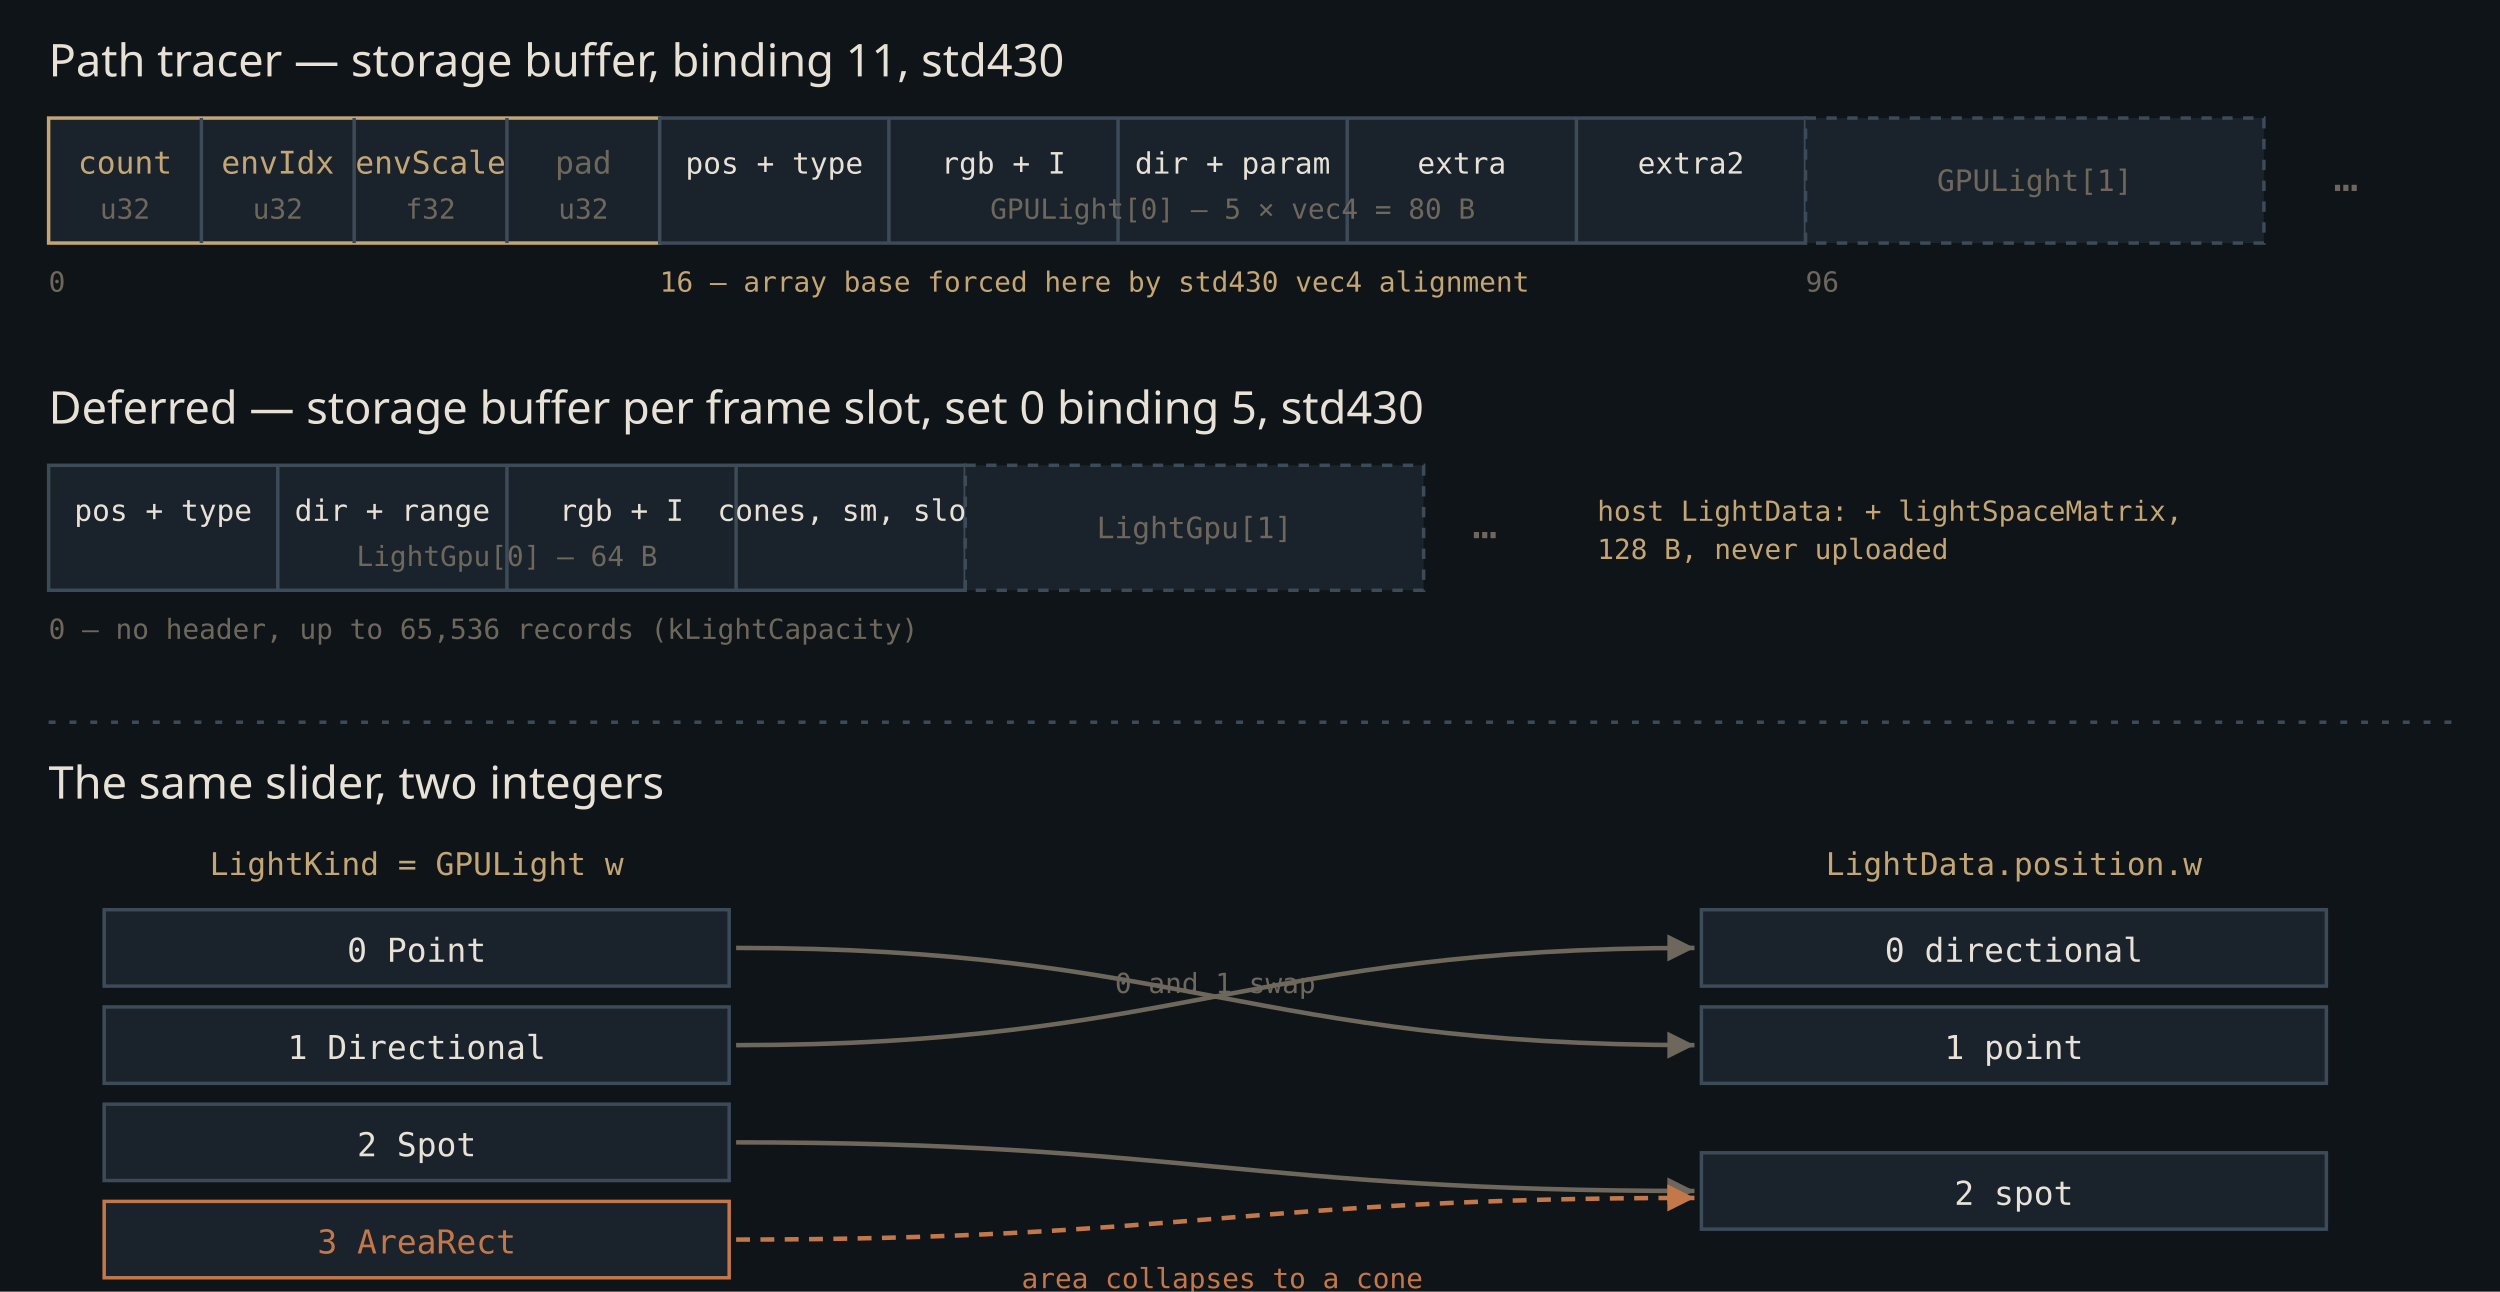
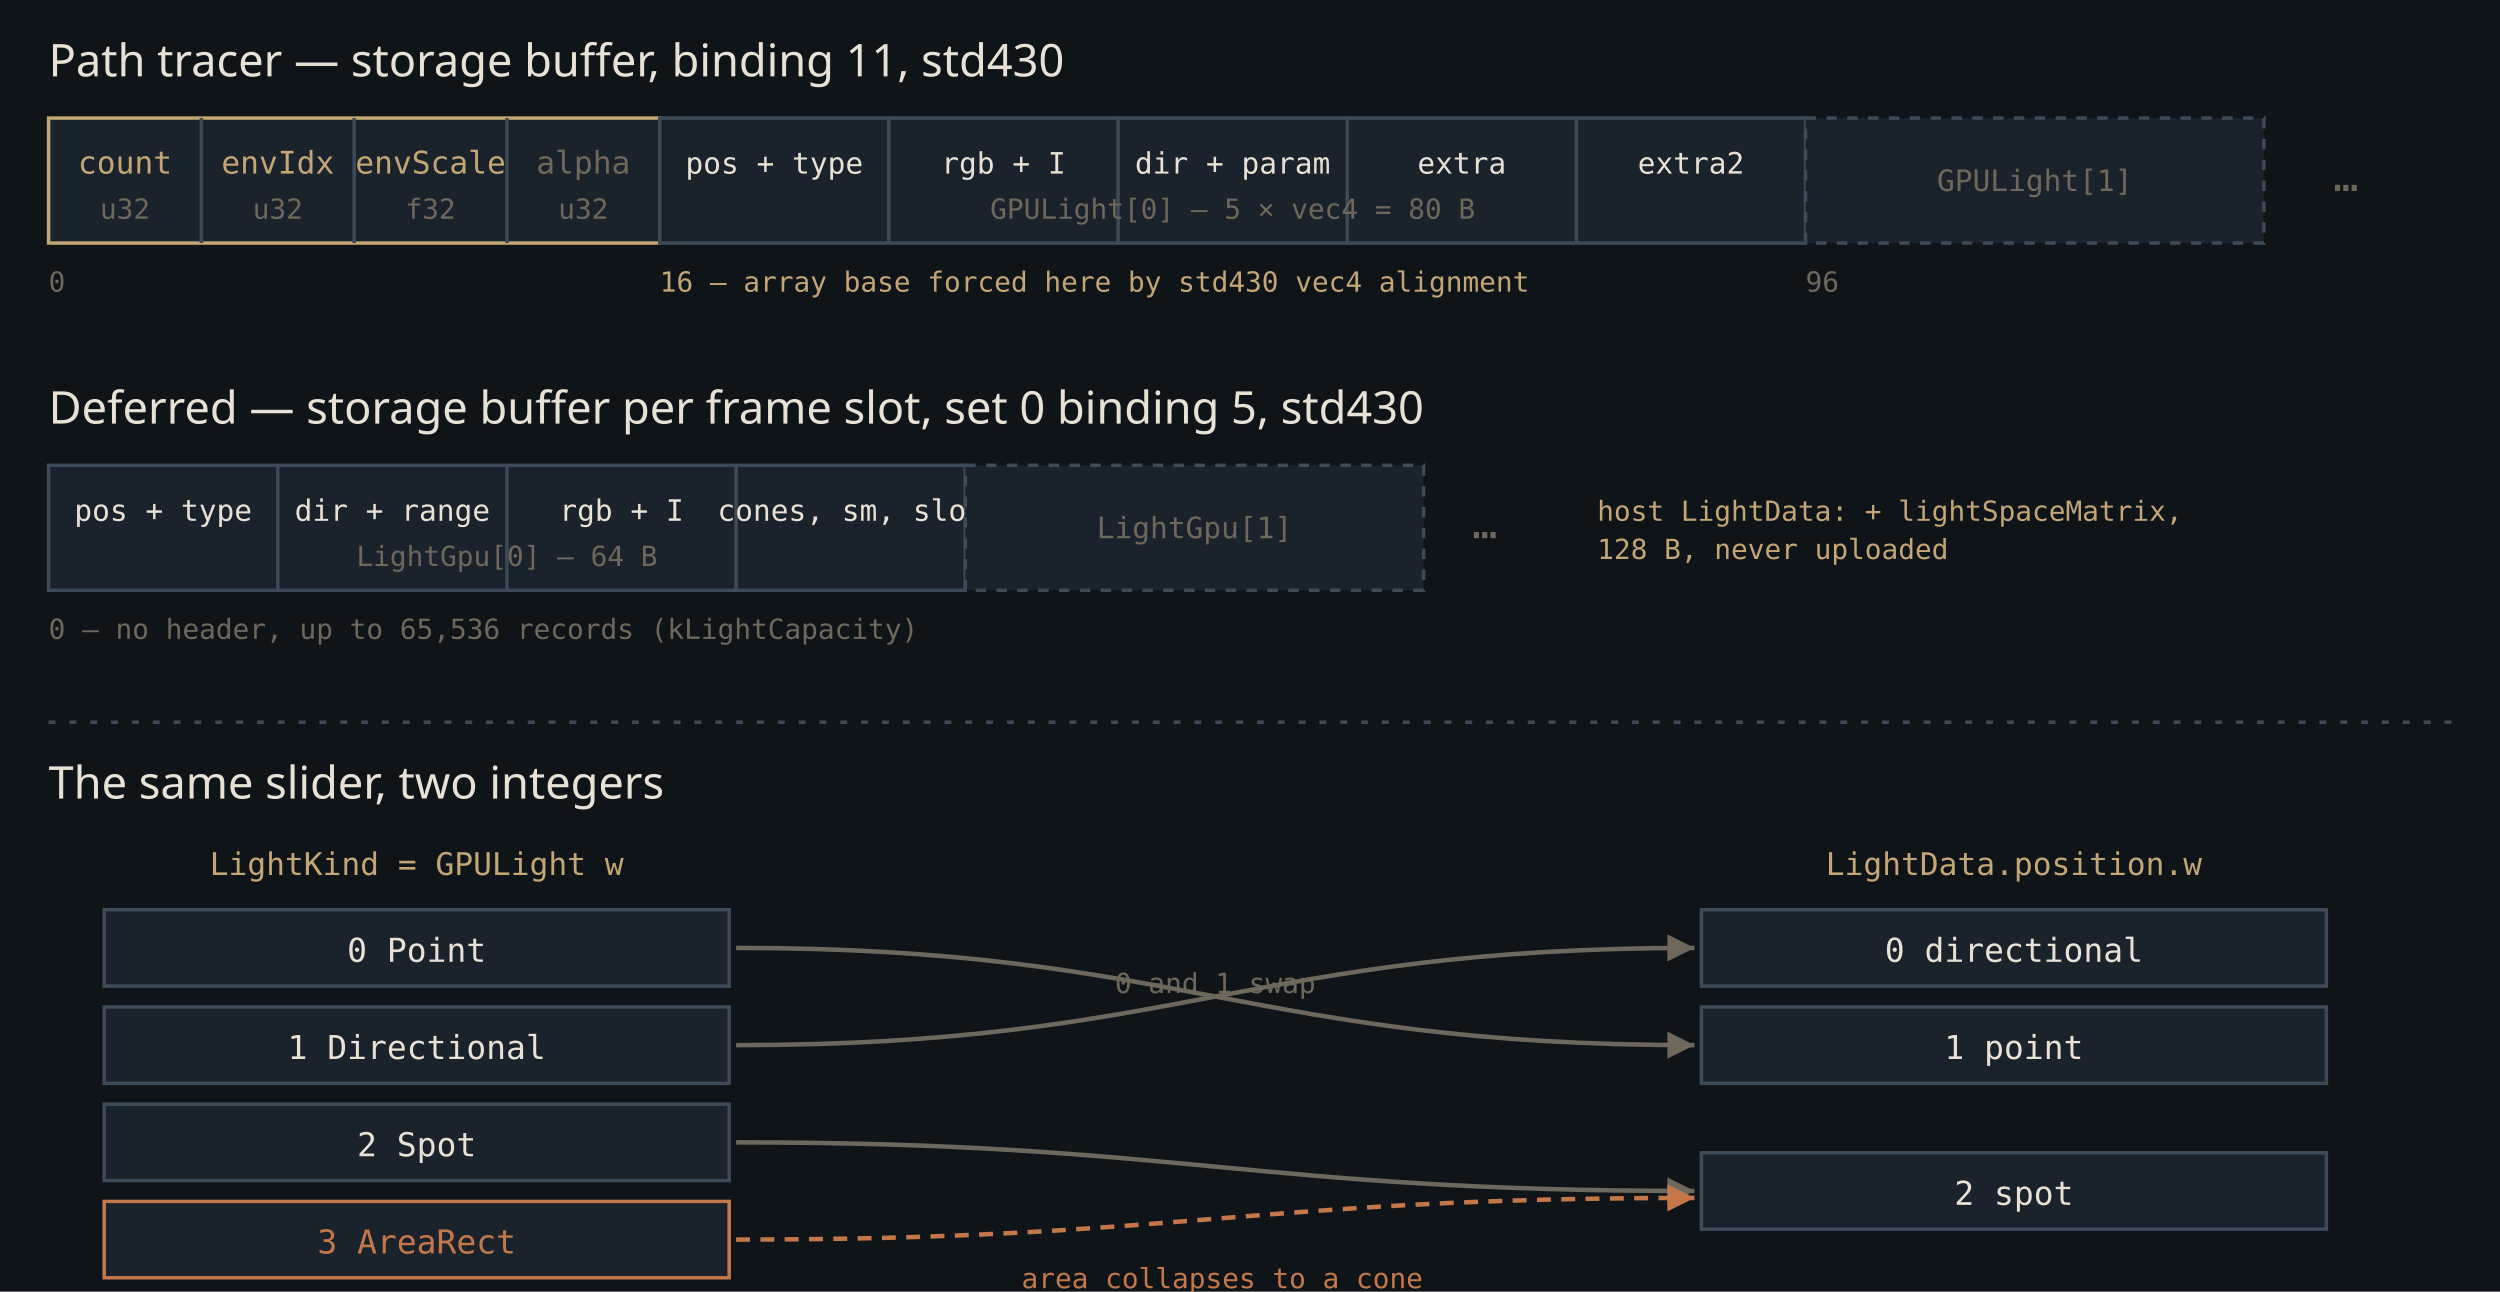
<svg xmlns="http://www.w3.org/2000/svg" viewBox="0 0 720 372" class="unit-diagram" role="img" aria-label="Byte layout of the path tracer's GPULight SSBO and the deferred pipeline's LightGpu light table, and the light type-code remap between them.">
  <defs>
    <marker id="ml-arrow" markerWidth="7" markerHeight="7" refX="6" refY="3" orient="auto">
      <path d="M0,0 L6,3 L0,6 Z" fill="#6e685c" />
    </marker>
    <marker id="ml-arrow-hot" markerWidth="7" markerHeight="7" refX="6" refY="3" orient="auto">
      <path d="M0,0 L6,3 L0,6 Z" fill="#c4784a" />
    </marker>
  </defs>
  <rect x="0" y="0" width="720" height="372" fill="#0f1419" />
  <text x="14" y="22" font-family="DM Sans,sans-serif" font-size="13" fill="#e8e2d6">Path tracer — storage buffer, binding 11, std430</text>
  <rect x="14" y="34" width="176" height="36" fill="#1a222c" stroke="#c4a574" stroke-width="1" />
  <line x1="58" y1="34" x2="58" y2="70" stroke="#3d4a58" />
  <line x1="102" y1="34" x2="102" y2="70" stroke="#3d4a58" />
  <line x1="146" y1="34" x2="146" y2="70" stroke="#3d4a58" />
  <text x="36" y="50" text-anchor="middle" font-family="IBM Plex Mono,monospace" font-size="9" fill="#c4a574">count</text>
  <text x="80" y="50" text-anchor="middle" font-family="IBM Plex Mono,monospace" font-size="9" fill="#c4a574">envIdx</text>
  <text x="124" y="50" text-anchor="middle" font-family="IBM Plex Mono,monospace" font-size="9" fill="#c4a574">envScale</text>
-   <text x="168" y="50" text-anchor="middle" font-family="IBM Plex Mono,monospace" font-size="9" fill="#6e685c">pad</text>
+   <text x="168" y="50" text-anchor="middle" font-family="IBM Plex Mono,monospace" font-size="9" fill="#6e685c">alpha</text>
  <text x="36" y="63" text-anchor="middle" font-family="IBM Plex Mono,monospace" font-size="8" fill="#6e685c">u32</text>
  <text x="80" y="63" text-anchor="middle" font-family="IBM Plex Mono,monospace" font-size="8" fill="#6e685c">u32</text>
  <text x="124" y="63" text-anchor="middle" font-family="IBM Plex Mono,monospace" font-size="8" fill="#6e685c">f32</text>
  <text x="168" y="63" text-anchor="middle" font-family="IBM Plex Mono,monospace" font-size="8" fill="#6e685c">u32</text>
  <rect x="190" y="34" width="330" height="36" fill="#1a222c" stroke="#3d4a58" stroke-width="1" />
  <line x1="256" y1="34" x2="256" y2="70" stroke="#3d4a58" />
  <line x1="322" y1="34" x2="322" y2="70" stroke="#3d4a58" />
  <line x1="388" y1="34" x2="388" y2="70" stroke="#3d4a58" />
  <line x1="454" y1="34" x2="454" y2="70" stroke="#3d4a58" />
  <text x="223" y="50" text-anchor="middle" font-family="IBM Plex Mono,monospace" font-size="8.5" fill="#e8e2d6">pos + type</text>
  <text x="289" y="50" text-anchor="middle" font-family="IBM Plex Mono,monospace" font-size="8.5" fill="#e8e2d6">rgb + I</text>
  <text x="355" y="50" text-anchor="middle" font-family="IBM Plex Mono,monospace" font-size="8.5" fill="#e8e2d6">dir + param</text>
  <text x="421" y="50" text-anchor="middle" font-family="IBM Plex Mono,monospace" font-size="8.5" fill="#e8e2d6">extra</text>
  <text x="487" y="50" text-anchor="middle" font-family="IBM Plex Mono,monospace" font-size="8.5" fill="#e8e2d6">extra2</text>
  <text x="355" y="63" text-anchor="middle" font-family="IBM Plex Mono,monospace" font-size="8" fill="#6e685c">GPULight[0] — 5 × vec4 = 80 B</text>
  <rect x="520" y="34" width="132" height="36" fill="#1a222c" stroke="#3d4a58" stroke-dasharray="3 3" />
  <text x="586" y="55" text-anchor="middle" font-family="IBM Plex Mono,monospace" font-size="8.5" fill="#6e685c">GPULight[1]</text>
  <text x="672" y="55" font-family="IBM Plex Mono,monospace" font-size="12" fill="#6e685c">…</text>
  <text x="14" y="84" font-family="IBM Plex Mono,monospace" font-size="8" fill="#6e685c">0</text>
  <text x="190" y="84" font-family="IBM Plex Mono,monospace" font-size="8" fill="#c4a574">16 — array base forced here by std430 vec4 alignment</text>
  <text x="520" y="84" font-family="IBM Plex Mono,monospace" font-size="8" fill="#6e685c">96</text>
  <text x="14" y="122" font-family="DM Sans,sans-serif" font-size="13" fill="#e8e2d6">Deferred — storage buffer per frame slot, set 0 binding 5, std430</text>
  <rect x="14" y="134" width="264" height="36" fill="#1a222c" stroke="#3d4a58" stroke-width="1" />
  <line x1="80" y1="134" x2="80" y2="170" stroke="#3d4a58" />
  <line x1="146" y1="134" x2="146" y2="170" stroke="#3d4a58" />
  <line x1="212" y1="134" x2="212" y2="170" stroke="#3d4a58" />
  <text x="47" y="150" text-anchor="middle" font-family="IBM Plex Mono,monospace" font-size="8.5" fill="#e8e2d6">pos + type</text>
  <text x="113" y="150" text-anchor="middle" font-family="IBM Plex Mono,monospace" font-size="8.5" fill="#e8e2d6">dir + range</text>
  <text x="179" y="150" text-anchor="middle" font-family="IBM Plex Mono,monospace" font-size="8.5" fill="#e8e2d6">rgb + I</text>
  <text x="245" y="150" text-anchor="middle" font-family="IBM Plex Mono,monospace" font-size="8.5" fill="#e8e2d6">cones, sm, slot</text>
  <text x="146" y="163" text-anchor="middle" font-family="IBM Plex Mono,monospace" font-size="8" fill="#6e685c">LightGpu[0] — 64 B</text>
  <rect x="278" y="134" width="132" height="36" fill="#1a222c" stroke="#3d4a58" stroke-dasharray="3 3" />
  <text x="344" y="155" text-anchor="middle" font-family="IBM Plex Mono,monospace" font-size="8.5" fill="#6e685c">LightGpu[1]</text>
  <text x="424" y="155" font-family="IBM Plex Mono,monospace" font-size="12" fill="#6e685c">…</text>
  <text x="460" y="150" font-family="IBM Plex Mono,monospace" font-size="8" fill="#c4a574">host LightData: + lightSpaceMatrix,</text>
  <text x="460" y="161" font-family="IBM Plex Mono,monospace" font-size="8" fill="#c4a574">128 B, never uploaded</text>
  <text x="14" y="184" font-family="IBM Plex Mono,monospace" font-size="8" fill="#6e685c">0 — no header, up to 65,536 records (kLightCapacity)</text>
  <line x1="14" y1="208" x2="706" y2="208" stroke="#3d4a58" stroke-dasharray="2 4" />
  <text x="14" y="230" font-family="DM Sans,sans-serif" font-size="13" fill="#e8e2d6">The same slider, two integers</text>
  <text x="120" y="252" text-anchor="middle" font-family="IBM Plex Mono,monospace" font-size="9" fill="#c4a574">LightKind = GPULight w</text>
  <text x="580" y="252" text-anchor="middle" font-family="IBM Plex Mono,monospace" font-size="9" fill="#c4a574">LightData.position.w</text>
  <rect x="30" y="262" width="180" height="22" fill="#1a222c" stroke="#3d4a58" />
  <text x="120" y="277" text-anchor="middle" font-family="IBM Plex Mono,monospace" font-size="9.5" fill="#e8e2d6">0  Point</text>
  <rect x="30" y="290" width="180" height="22" fill="#1a222c" stroke="#3d4a58" />
  <text x="120" y="305" text-anchor="middle" font-family="IBM Plex Mono,monospace" font-size="9.5" fill="#e8e2d6">1  Directional</text>
  <rect x="30" y="318" width="180" height="22" fill="#1a222c" stroke="#3d4a58" />
  <text x="120" y="333" text-anchor="middle" font-family="IBM Plex Mono,monospace" font-size="9.5" fill="#e8e2d6">2  Spot</text>
  <rect x="30" y="346" width="180" height="22" fill="#1a222c" stroke="#c4784a" />
  <text x="120" y="361" text-anchor="middle" font-family="IBM Plex Mono,monospace" font-size="9.5" fill="#c4784a">3  AreaRect</text>
  <rect x="490" y="262" width="180" height="22" fill="#1a222c" stroke="#3d4a58" />
  <text x="580" y="277" text-anchor="middle" font-family="IBM Plex Mono,monospace" font-size="9.5" fill="#e8e2d6">0  directional</text>
  <rect x="490" y="290" width="180" height="22" fill="#1a222c" stroke="#3d4a58" />
  <text x="580" y="305" text-anchor="middle" font-family="IBM Plex Mono,monospace" font-size="9.5" fill="#e8e2d6">1  point</text>
  <rect x="490" y="332" width="180" height="22" fill="#1a222c" stroke="#3d4a58" />
  <text x="580" y="347" text-anchor="middle" font-family="IBM Plex Mono,monospace" font-size="9.5" fill="#e8e2d6">2  spot</text>
  <path d="M212 273 C 340 273, 360 301, 488 301" fill="none" stroke="#6e685c" stroke-width="1.3" marker-end="url(#ml-arrow)" />
  <path d="M212 301 C 340 301, 360 273, 488 273" fill="none" stroke="#6e685c" stroke-width="1.3" marker-end="url(#ml-arrow)" />
  <path d="M212 329 C 340 329, 360 343, 488 343" fill="none" stroke="#6e685c" stroke-width="1.3" marker-end="url(#ml-arrow)" />
  <path d="M212 357 C 340 357, 360 345, 488 345" fill="none" stroke="#c4784a" stroke-width="1.3" stroke-dasharray="4 3" marker-end="url(#ml-arrow-hot)" />
  <text x="350" y="286" text-anchor="middle" font-family="IBM Plex Mono,monospace" font-size="8" fill="#6e685c">0 and 1 swap</text>
  <text x="352" y="371" text-anchor="middle" font-family="IBM Plex Mono,monospace" font-size="8" fill="#c4784a">area collapses to a cone</text>
</svg>
